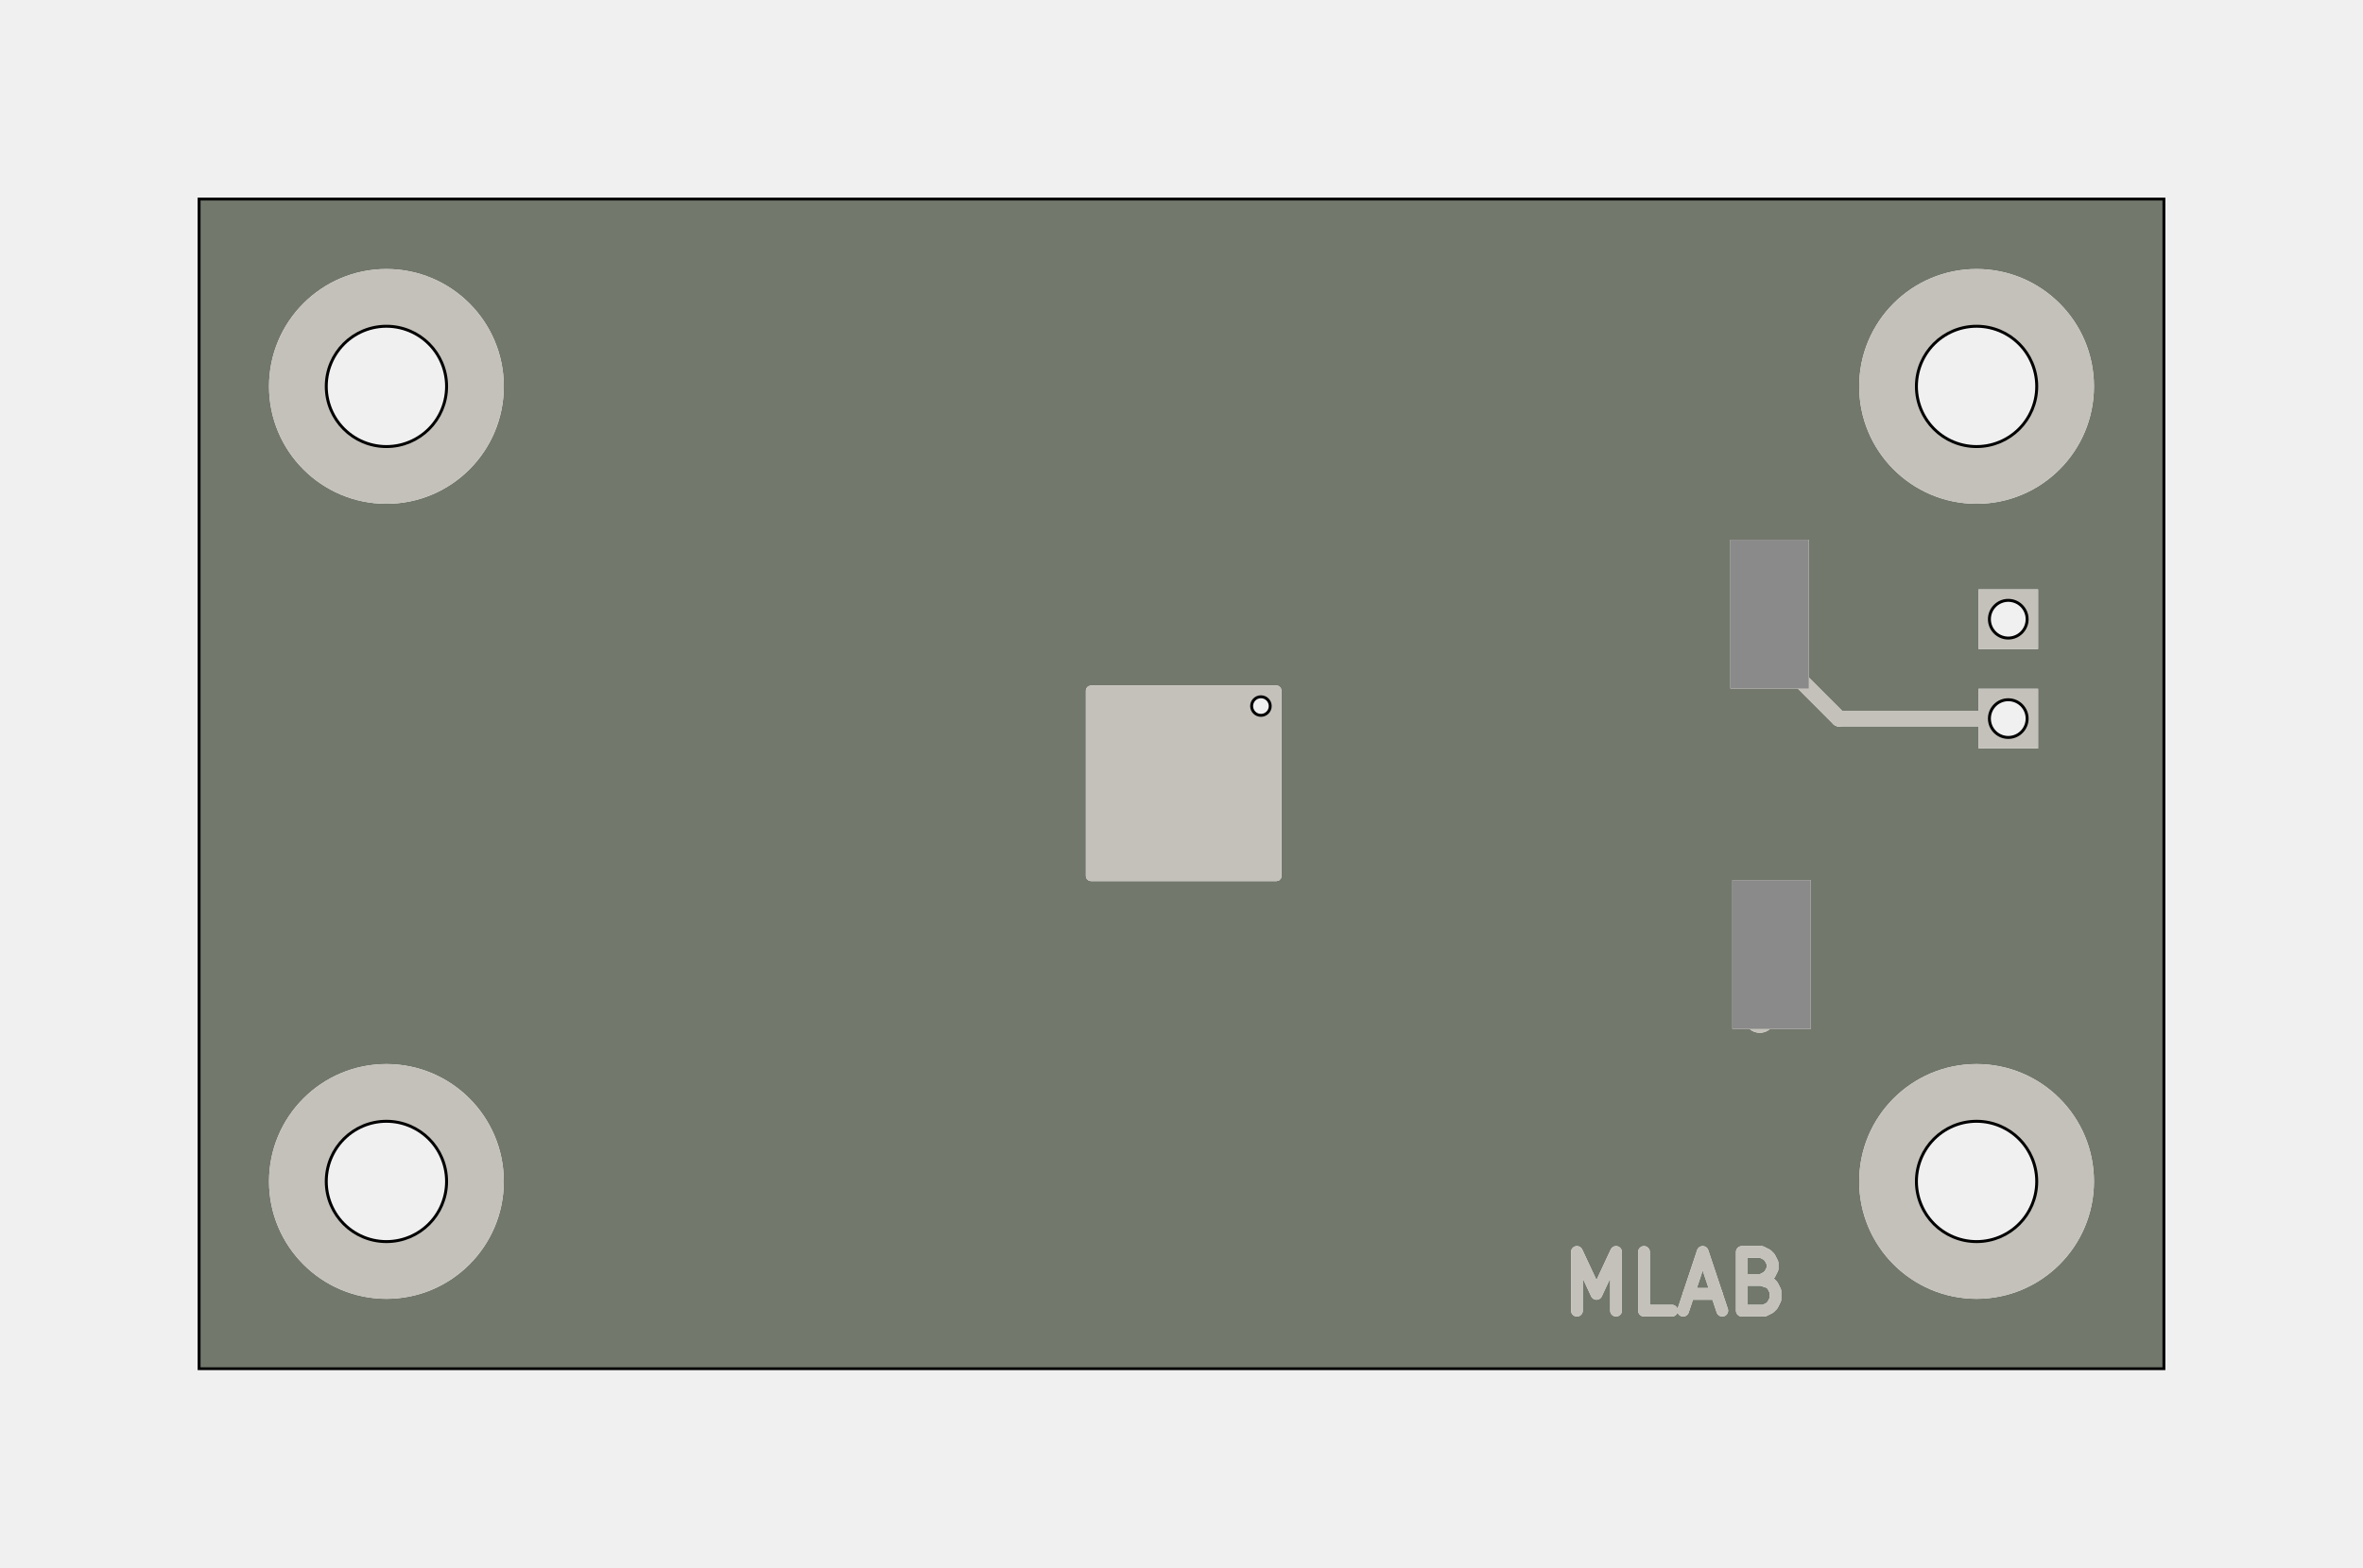
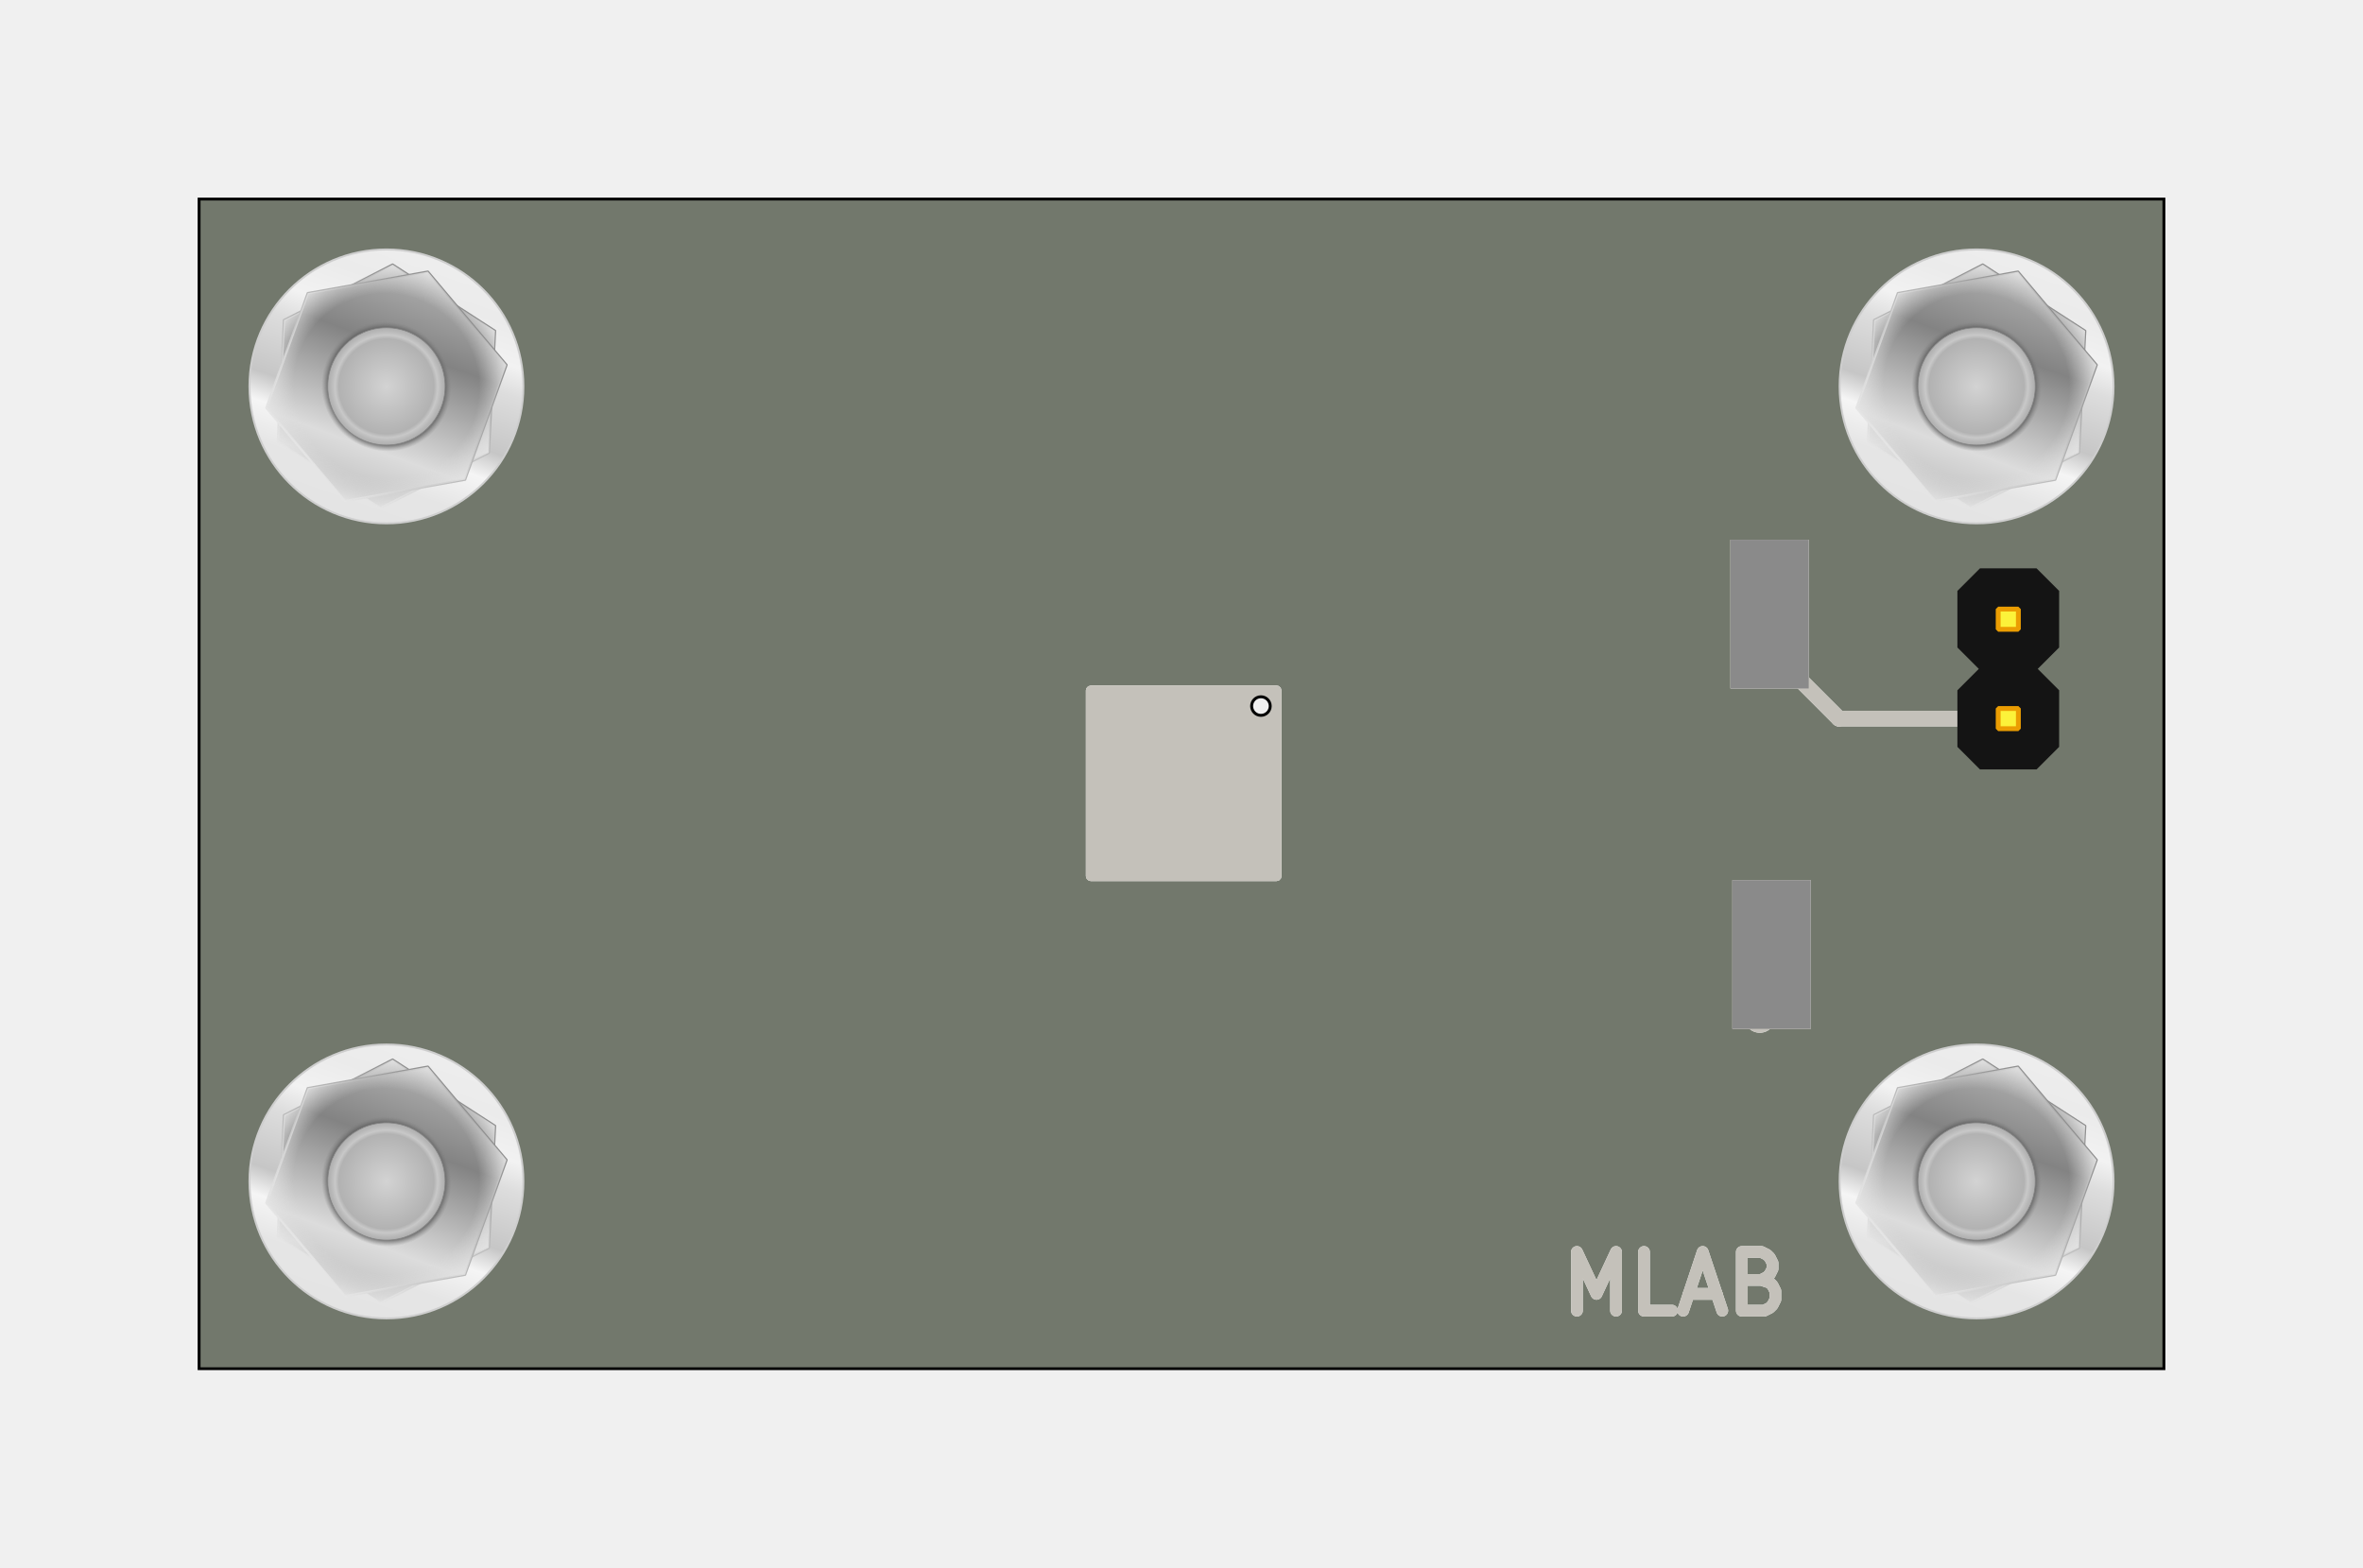
- <svg xmlns="http://www.w3.org/2000/svg" version="1.1" width="60.392mm" height="40.072mm" viewBox="-2001260.0 666040.0 603920.0 400720.0">
+ <svg xmlns="http://www.w3.org/2000/svg" xmlns:xlink="http://www.w3.org/1999/xlink" version="1.1" width="60.392mm" height="40.072mm" viewBox="-2001260.0 666040.0 603920.0 400720.0">
  <defs>
    <clipPath id="cut-off">
      <path d=" M 1950760.0 1016260.0 L 1950760.0 716540.0 L 1447840.0 716540.0 L 1447840.0 1016260.0 L 1950760.0 1016260.0 " style="fill-rule: evenodd;" />
    </clipPath>
    <mask id="pads-mask">
      <g style="fill:#ffffff; fill-opacity:0.0;  stroke:#ffffff; stroke-width:0; stroke-opacity:1;  stroke-linecap:round; stroke-linejoin:round;">
        <g style="fill:#ffffff; fill-opacity:1.0;  stroke:#ffffff; stroke-width:0.01; stroke-opacity:1;  stroke-linecap:round; stroke-linejoin:round;">
          <circle cx="1496100" cy="764800" r="32000" />
        </g>
        <g style="fill:#ffffff; fill-opacity:1.0;  stroke:#ffffff; stroke-width:0.01; stroke-opacity:1;  stroke-linecap:round; stroke-linejoin:round;">
          <circle cx="1902500" cy="764800" r="32000" />
        </g>
        <g style="fill:#ffffff; fill-opacity:1.0;  stroke:#ffffff; stroke-width:0.01; stroke-opacity:1;  stroke-linecap:round; stroke-linejoin:round;">
          <circle cx="1496100" cy="968000" r="32000" />
        </g>
        <g style="fill:#ffffff; fill-opacity:1.0;  stroke:#ffffff; stroke-width:0.01; stroke-opacity:1;  stroke-linecap:round; stroke-linejoin:round;">
          <circle cx="1902500" cy="968000" r="32000" />
        </g>
        <g style="fill:#ffffff; fill-opacity:1.0;  stroke:#ffffff; stroke-width:0.01; stroke-opacity:1;  stroke-linecap:round; stroke-linejoin:round;">
          <path style="fill:#ffffff; fill-opacity:1.0;  stroke:#ffffff; stroke-width:0.01; stroke-opacity:1;  stroke-linecap:round; stroke-linejoin:round;fill-rule:evenodd;" d="M 1559000,802000 1559765.37,802152.24 1560414.21,802585.79 1560847.76,803234.63 1561000,804000 1561000,842000 1560847.76,842765.37 1560414.21,843414.21 1559765.37,843847.76 1559000,844000 1539000,844000 1538234.63,843847.76 1537585.79,843414.21 1537152.24,842765.37 1537000,842000 1537000,804000 1537152.24,803234.63 1537585.79,802585.79 1538234.63,802152.24 1539000,802000 Z" />
        </g>
        <g style="fill:#ffffff; fill-opacity:1.0;  stroke:#ffffff; stroke-width:0.01; stroke-opacity:1;  stroke-linecap:round; stroke-linejoin:round;">
          <circle cx="1679000" cy="846500" r="4549.5" />
        </g>
        <g style="fill:#ffffff; fill-opacity:1.0;  stroke:#ffffff; stroke-width:0.01; stroke-opacity:1;  stroke-linecap:round; stroke-linejoin:round;">
          <path style="fill:#ffffff; fill-opacity:1.0;  stroke:#ffffff; stroke-width:0.01; stroke-opacity:1;  stroke-linecap:round; stroke-linejoin:round;fill-rule:evenodd;" d="M 1497620,831920 1497467.76,832685.37 1497034.21,833334.21 1496385.37,833767.76 1495620,833920 1480380,833920 1479614.63,833767.76 1478965.79,833334.21 1478532.24,832685.37 1478380,831920 1478380,816680 1478532.24,815914.63 1478965.79,815265.79 1479614.63,814832.24 1480380,814680 1495620,814680 1496385.37,814832.24 1497034.21,815265.79 1497467.76,815914.63 1497620,816680 Z" />
          <path style="fill:#ffffff; fill-opacity:1.0;  stroke:#ffffff; stroke-width:0.01; stroke-opacity:1;  stroke-linecap:round; stroke-linejoin:round;fill-rule:evenodd;" d="M 1497620,857320 1497467.76,858085.37 1497034.21,858734.21 1496385.37,859167.76 1495620,859320 1480380,859320 1479614.63,859167.76 1478965.79,858734.21 1478532.24,858085.37 1478380,857320 1478380,842080 1478532.24,841314.63 1478965.79,840665.79 1479614.63,840232.24 1480380,840080 1495620,840080 1496385.37,840232.24 1497034.21,840665.79 1497467.76,841314.63 1497620,842080 Z" />
        </g>
        <g style="fill:#ffffff; fill-opacity:1.0;  stroke:#ffffff; stroke-width:0.01; stroke-opacity:1;  stroke-linecap:round; stroke-linejoin:round;">
          <path style="fill:#ffffff; fill-opacity:1.0;  stroke:#ffffff; stroke-width:0.01; stroke-opacity:1;  stroke-linecap:round; stroke-linejoin:round;fill-rule:evenodd;" d="M 1538500,931000 1537734.63,930847.76 1537085.79,930414.21 1536652.24,929765.37 1536500,929000 1536500,891000 1536652.24,890234.63 1537085.79,889585.79 1537734.63,889152.24 1538500,889000 1558500,889000 1559265.37,889152.24 1559914.21,889585.79 1560347.76,890234.63 1560500,891000 1560500,929000 1560347.76,929765.37 1559914.21,930414.21 1559265.37,930847.76 1558500,931000 Z" />
        </g>
        <g style="fill:#ffffff; fill-opacity:1.0;  stroke:#ffffff; stroke-width:0.01; stroke-opacity:1;  stroke-linecap:round; stroke-linejoin:round;">
          <g>
            <path style="fill:#ffffff; fill-opacity:1.0;  stroke:#ffffff; stroke-width:0.01; stroke-opacity:1;  stroke-linecap:round; stroke-linejoin:round;fill-rule:evenodd;" d="M 1950615.02,716684.98 1950760,717035 1950760,1015765 1950615.02,1016115.02 1950265,1016260 1448335,1016260 1447984.98,1016115.02 1447840,1015765 1447840,717035 1447984.98,716684.98 1448335,716540 1950265,716540 Z" />
          </g>
        </g>
      </g>
    </mask>
    <mask id="pads-mask-silkscreen">
      <rect x="1447340.0" y="716040.0" width="503920.0" height="300720.0" fill="white" />
      <g style="fill:#000000; fill-opacity:0.0;  stroke:#000000; stroke-width:0; stroke-opacity:1;  stroke-linecap:round; stroke-linejoin:round;">
        <g style="fill:#000000; fill-opacity:1.0;  stroke:#000000; stroke-width:0.01; stroke-opacity:1;  stroke-linecap:round; stroke-linejoin:round;">
          <circle cx="1496100" cy="764800" r="32000" />
        </g>
        <g style="fill:#000000; fill-opacity:1.0;  stroke:#000000; stroke-width:0.01; stroke-opacity:1;  stroke-linecap:round; stroke-linejoin:round;">
          <circle cx="1902500" cy="764800" r="32000" />
        </g>
        <g style="fill:#000000; fill-opacity:1.0;  stroke:#000000; stroke-width:0.01; stroke-opacity:1;  stroke-linecap:round; stroke-linejoin:round;">
          <circle cx="1496100" cy="968000" r="32000" />
        </g>
        <g style="fill:#000000; fill-opacity:1.0;  stroke:#000000; stroke-width:0.01; stroke-opacity:1;  stroke-linecap:round; stroke-linejoin:round;">
          <circle cx="1902500" cy="968000" r="32000" />
        </g>
        <g style="fill:#000000; fill-opacity:1.0;  stroke:#000000; stroke-width:0.01; stroke-opacity:1;  stroke-linecap:round; stroke-linejoin:round;">
          <path style="fill:#000000; fill-opacity:1.0;  stroke:#000000; stroke-width:0.01; stroke-opacity:1;  stroke-linecap:round; stroke-linejoin:round;fill-rule:evenodd;" d="M 1559000,802000 1559765.37,802152.24 1560414.21,802585.79 1560847.76,803234.63 1561000,804000 1561000,842000 1560847.76,842765.37 1560414.21,843414.21 1559765.37,843847.76 1559000,844000 1539000,844000 1538234.63,843847.76 1537585.79,843414.21 1537152.24,842765.37 1537000,842000 1537000,804000 1537152.24,803234.63 1537585.79,802585.79 1538234.63,802152.24 1539000,802000 Z" />
        </g>
        <g style="fill:#000000; fill-opacity:1.0;  stroke:#000000; stroke-width:0.01; stroke-opacity:1;  stroke-linecap:round; stroke-linejoin:round;">
          <circle cx="1679000" cy="846500" r="4549.5" />
        </g>
        <g style="fill:#000000; fill-opacity:1.0;  stroke:#000000; stroke-width:0.01; stroke-opacity:1;  stroke-linecap:round; stroke-linejoin:round;">
          <path style="fill:#000000; fill-opacity:1.0;  stroke:#000000; stroke-width:0.01; stroke-opacity:1;  stroke-linecap:round; stroke-linejoin:round;fill-rule:evenodd;" d="M 1497620,831920 1497467.76,832685.37 1497034.21,833334.21 1496385.37,833767.76 1495620,833920 1480380,833920 1479614.63,833767.76 1478965.79,833334.21 1478532.24,832685.37 1478380,831920 1478380,816680 1478532.24,815914.63 1478965.79,815265.79 1479614.63,814832.24 1480380,814680 1495620,814680 1496385.37,814832.24 1497034.21,815265.79 1497467.76,815914.63 1497620,816680 Z" />
          <path style="fill:#000000; fill-opacity:1.0;  stroke:#000000; stroke-width:0.01; stroke-opacity:1;  stroke-linecap:round; stroke-linejoin:round;fill-rule:evenodd;" d="M 1497620,857320 1497467.76,858085.37 1497034.21,858734.21 1496385.37,859167.76 1495620,859320 1480380,859320 1479614.63,859167.76 1478965.79,858734.21 1478532.24,858085.37 1478380,857320 1478380,842080 1478532.24,841314.63 1478965.79,840665.79 1479614.63,840232.24 1480380,840080 1495620,840080 1496385.37,840232.24 1497034.21,840665.79 1497467.76,841314.63 1497620,842080 Z" />
        </g>
        <g style="fill:#000000; fill-opacity:1.0;  stroke:#000000; stroke-width:0.01; stroke-opacity:1;  stroke-linecap:round; stroke-linejoin:round;">
          <path style="fill:#000000; fill-opacity:1.0;  stroke:#000000; stroke-width:0.01; stroke-opacity:1;  stroke-linecap:round; stroke-linejoin:round;fill-rule:evenodd;" d="M 1538500,931000 1537734.63,930847.76 1537085.79,930414.21 1536652.24,929765.37 1536500,929000 1536500,891000 1536652.24,890234.63 1537085.79,889585.79 1537734.63,889152.24 1538500,889000 1558500,889000 1559265.37,889152.24 1559914.21,889585.79 1560347.76,890234.63 1560500,891000 1560500,929000 1560347.76,929765.37 1559914.21,930414.21 1559265.37,930847.76 1558500,931000 Z" />
        </g>
        <g style="fill:#000000; fill-opacity:1.0;  stroke:#000000; stroke-width:0.01; stroke-opacity:1;  stroke-linecap:round; stroke-linejoin:round;">
          <g>
            <path style="fill:#000000; fill-opacity:1.0;  stroke:#000000; stroke-width:0.01; stroke-opacity:1;  stroke-linecap:round; stroke-linejoin:round;fill-rule:evenodd;" d="M 1950615.02,716684.98 1950760,717035 1950760,1015765 1950615.02,1016115.02 1950265,1016260 1448335,1016260 1447984.98,1016115.02 1447840,1015765 1447840,717035 1447984.98,716684.98 1448335,716540 1950265,716540 Z" />
          </g>
        </g>
      </g>
    </mask>
    <mask id="hole-mask">
      <g>
        <rect x="1447340.0" y="716040.0" fill="white" width="503920.0" height="300720.0" />
        <polyline stroke-linecap="round" stroke="black" stroke-width="30000.0" points="-0.0 0 0.0 0" transform="translate(1496100.0 764800.0) rotate(-0.0)" />
        <polyline stroke-linecap="round" stroke="black" stroke-width="30000.0" points="-0.0 0 0.0 0" transform="translate(1902500.0 764800.0) rotate(-0.0)" />
        <polyline stroke-linecap="round" stroke="black" stroke-width="30000.0" points="-0.0 0 0.0 0" transform="translate(1496100.0 968000.0) rotate(-0.0)" />
        <polyline stroke-linecap="round" stroke="black" stroke-width="30000.0" points="-0.0 0 0.0 0" transform="translate(1902500.0 968000.0) rotate(-0.0)" />
        <polyline stroke-linecap="round" stroke="black" stroke-width="8890.0" points="-0.0 0 0.0 0" transform="translate(1488000.0 824300.0) rotate(-180.0)" />
        <polyline stroke-linecap="round" stroke="black" stroke-width="8890.0" points="-0.0 0 0.0 0" transform="translate(1488000.0 849700.0) rotate(-180.0)" />
        <polyline stroke-linecap="round" stroke="black" stroke-width="4000.0" points="-0.0 0 0.0 0" transform="translate(1679000.0 846500.0) rotate(0)" />
        <polyline stroke-linecap="round" stroke="black" stroke-width="4000.0" points="-0.0 0 0.0 0" transform="translate(1551500.0 926000.0) rotate(0)" />
      </g>
    </mask>
  </defs>
  <g transform="scale(-1,1)" id="boardContainer">
    <g id="substrate" clip-path="url(#cut-off)" mask="url(#hole-mask)">
      <g id="substrate-board" style="fill:#f1f4f3; stroke:#f1f4f3;">
        <path d=" M 1950760.0 1016260.0 L 1950760.0 716540.0 L 1447840.0 716540.0 L 1447840.0 1016260.0 L 1950760.0 1016260.0 " style="fill-rule: evenodd;" />
        <g style="fill-opacity: 0.0;stroke-width: 1000;stroke-opacity: 1;stroke-linecap: round;stroke-linejoin: round">
          <path d="M1447840 1016260 L1950760 1016260 " />
          <path d="M1447840 716540 L1950760 716540 " />
          <path d="M1950760 716540 L1950760 1016260 " />
          <path d="M1447840 1016260 L1447840 716540 " />
        </g>
      </g>
      <g id="substrate-clad" style="fill:#72786c; stroke:#72786c;">
        <g style="fill-opacity: 0.0;stroke-width: 0;stroke-opacity: 1;stroke-linecap: round;stroke-linejoin: round">
          <g style="fill-opacity: 1.0;stroke-width: 0.01;stroke-opacity: 1;stroke-linecap: round;stroke-linejoin: round">
            <circle cx="1496100" cy="764800" r="32000" />
          </g>
          <g style="fill-opacity: 1.0;stroke-width: 0.01;stroke-opacity: 1;stroke-linecap: round;stroke-linejoin: round">
            <circle cx="1902500" cy="764800" r="32000" />
          </g>
          <g style="fill-opacity: 1.0;stroke-width: 0.01;stroke-opacity: 1;stroke-linecap: round;stroke-linejoin: round">
            <circle cx="1496100" cy="968000" r="32000" />
          </g>
          <g style="fill-opacity: 1.0;stroke-width: 0.01;stroke-opacity: 1;stroke-linecap: round;stroke-linejoin: round">
            <circle cx="1902500" cy="968000" r="32000" />
          </g>
          <g style="fill-opacity: 1.0;stroke-width: 0.01;stroke-opacity: 1;stroke-linecap: round;stroke-linejoin: round">
            <path style="fill-opacity: 1.0;stroke-width: 0.01;stroke-opacity: 1;stroke-linecap: round;stroke-linejoin: round;fill-rule: evenodd" d="M 1559000,802000 1559765.37,802152.24 1560414.21,802585.79 1560847.76,803234.63 1561000,804000 1561000,842000 1560847.76,842765.37 1560414.21,843414.21 1559765.37,843847.76 1559000,844000 1539000,844000 1538234.63,843847.76 1537585.79,843414.21 1537152.24,842765.37 1537000,842000 1537000,804000 1537152.24,803234.63 1537585.79,802585.79 1538234.63,802152.24 1539000,802000 Z" />
          </g>
          <g style="fill-opacity: 1.0;stroke-width: 0.01;stroke-opacity: 1;stroke-linecap: round;stroke-linejoin: round">
            <circle cx="1679000" cy="846500" r="4549.5" />
          </g>
          <g style="fill-opacity: 1.0;stroke-width: 0.01;stroke-opacity: 1;stroke-linecap: round;stroke-linejoin: round">
            <path style="fill-opacity: 1.0;stroke-width: 0.01;stroke-opacity: 1;stroke-linecap: round;stroke-linejoin: round;fill-rule: evenodd" d="M 1497620,831920 1497467.76,832685.37 1497034.21,833334.21 1496385.37,833767.76 1495620,833920 1480380,833920 1479614.63,833767.76 1478965.79,833334.21 1478532.24,832685.37 1478380,831920 1478380,816680 1478532.24,815914.63 1478965.79,815265.79 1479614.63,814832.24 1480380,814680 1495620,814680 1496385.37,814832.24 1497034.21,815265.79 1497467.76,815914.63 1497620,816680 Z" />
            <path style="fill-opacity: 1.0;stroke-width: 0.01;stroke-opacity: 1;stroke-linecap: round;stroke-linejoin: round;fill-rule: evenodd" d="M 1497620,857320 1497467.76,858085.37 1497034.21,858734.21 1496385.37,859167.76 1495620,859320 1480380,859320 1479614.63,859167.76 1478965.79,858734.21 1478532.24,858085.37 1478380,857320 1478380,842080 1478532.24,841314.63 1478965.79,840665.79 1479614.63,840232.24 1480380,840080 1495620,840080 1496385.37,840232.24 1497034.21,840665.79 1497467.76,841314.63 1497620,842080 Z" />
          </g>
          <g style="fill-opacity: 1.0;stroke-width: 0.01;stroke-opacity: 1;stroke-linecap: round;stroke-linejoin: round">
            <path style="fill-opacity: 1.0;stroke-width: 0.01;stroke-opacity: 1;stroke-linecap: round;stroke-linejoin: round;fill-rule: evenodd" d="M 1538500,931000 1537734.63,930847.76 1537085.79,930414.21 1536652.24,929765.37 1536500,929000 1536500,891000 1536652.24,890234.63 1537085.79,889585.79 1537734.63,889152.24 1538500,889000 1558500,889000 1559265.37,889152.24 1559914.21,889585.79 1560347.76,890234.63 1560500,891000 1560500,929000 1560347.76,929765.37 1559914.21,930414.21 1559265.37,930847.76 1558500,931000 Z" />
          </g>
          <g style="fill-opacity: 1.0;stroke-width: 0.01;stroke-opacity: 1;stroke-linecap: round;stroke-linejoin: round">
            <g>
              <path style="fill-opacity: 1.0;stroke-width: 0.01;stroke-opacity: 1;stroke-linecap: round;stroke-linejoin: round;fill-rule: evenodd" d="M 1950615.02,716684.98 1950760,717035 1950760,1015765 1950615.02,1016115.02 1950265,1016260 1448335,1016260 1447984.98,1016115.02 1447840,1015765 1447840,717035 1447984.98,716684.98 1448335,716540 1950265,716540 Z" />
            </g>
          </g>
        </g>
      </g>
      <g id="substrate-copper" style="fill:#f8f8f7; stroke:#f8f8f7;">
        <g style="fill-opacity: 0.0;stroke-width: 3000;stroke-opacity: 1;stroke-linecap: round;stroke-linejoin: round">
          <text x="1573240" y="1001740" transform="scale(-1 1) translate(-3146480 0)" textLength="55192.86" font-size="20000" lengthAdjust="spacingAndGlyphs" text-anchor="middle" opacity="0">MLAB</text>
          <g class="stroked-text">
            <path d="M1598240 1001025 L1598240 986025 L1593240 996740 L1588240 986025 L1588240 1001025 " />
            <path d="M1573954 1001025 L1581097 1001025 L1581097 986025 " />
            <path d="M1569668 996740 L1562525 996740 " />
            <path d="M1571097 1001025 L1566097 986025 L1561097 1001025 " />
            <path d="M1551097 993168 L1548954 993882 L1548240 994597 L1547525 996025 L1547525 998168 L1548240 999597 L1548954 1000311 L1550382 1001025 L1556097 1001025 L1556097 986025 L1551097 986025 L1549668 986740 L1548954 987454 L1548240 988882 L1548240 990311 L1548954 991740 L1549668 992454 L1551097 993168 L1556097 993168 " />
          </g>
          <g style="fill-opacity: 1.0;stroke-width: 0.01;stroke-opacity: 1;stroke-linecap: round;stroke-linejoin: round">
            <circle cx="1496100" cy="764800" r="30000" />
          </g>
          <g style="fill-opacity: 1.0;stroke-width: 0.01;stroke-opacity: 1;stroke-linecap: round;stroke-linejoin: round">
            <circle cx="1902500" cy="764800" r="30000" />
          </g>
          <g style="fill-opacity: 1.0;stroke-width: 0.01;stroke-opacity: 1;stroke-linecap: round;stroke-linejoin: round">
            <circle cx="1496100" cy="968000" r="30000" />
          </g>
          <g style="fill-opacity: 1.0;stroke-width: 0.01;stroke-opacity: 1;stroke-linecap: round;stroke-linejoin: round">
            <circle cx="1902500" cy="968000" r="30000" />
          </g>
          <g style="fill-opacity: 1.0;stroke-width: 0.01;stroke-opacity: 1;stroke-linecap: round;stroke-linejoin: round">
            <path style="fill-opacity: 1.0;stroke-width: 0.01;stroke-opacity: 1;stroke-linecap: round;stroke-linejoin: round;fill-rule: evenodd" d="M 1539000,804000 1559000,804000 1559000,842000 1539000,842000 Z" />
          </g>
          <g style="fill-opacity: 1.0;stroke-width: 0.01;stroke-opacity: 1;stroke-linecap: round;stroke-linejoin: round">
            <circle cx="1679000" cy="846500" r="2549.5" />
          </g>
          <g style="fill-opacity: 1.0;stroke-width: 0.01;stroke-opacity: 1;stroke-linecap: round;stroke-linejoin: round">
            <path style="fill-opacity: 1.0;stroke-width: 0.01;stroke-opacity: 1;stroke-linecap: round;stroke-linejoin: round;fill-rule: evenodd" d="M 1495620,816680 1495620,831920 1480380,831920 1480380,816680 Z" />
            <path style="fill-opacity: 1.0;stroke-width: 0.01;stroke-opacity: 1;stroke-linecap: round;stroke-linejoin: round;fill-rule: evenodd" d="M 1495620,842080 1495620,857320 1480380,857320 1480380,842080 Z" />
          </g>
          <g style="fill-opacity: 1.0;stroke-width: 0.01;stroke-opacity: 1;stroke-linecap: round;stroke-linejoin: round">
            <path style="fill-opacity: 1.0;stroke-width: 0.01;stroke-opacity: 1;stroke-linecap: round;stroke-linejoin: round;fill-rule: evenodd" d="M 1558500,929000 1538500,929000 1538500,891000 1558500,891000 Z" />
          </g>
          <g style="fill-opacity: 1.0;stroke-width: 0.01;stroke-opacity: 1;stroke-linecap: round;stroke-linejoin: round">
            <circle cx="1679000" cy="846500" r="4000" />
          </g>
          <g style="fill-opacity: 1.0;stroke-width: 0.01;stroke-opacity: 1;stroke-linecap: round;stroke-linejoin: round">
            <circle cx="1551500" cy="926000" r="4000" />
          </g>
          <g style="fill-opacity: 0.0;stroke-width: 4000;stroke-opacity: 1;stroke-linecap: round;stroke-linejoin: round">
            <path d="M1549000 831996 L1531296 849700 " />
            <path d="M1549000 823000 L1549000 831996 " />
            <path d="M1531296 849700 L1488000 849700 " />
          </g>
          <g style="fill-opacity: 0.0;stroke-width: 4000;stroke-opacity: 1;stroke-linecap: round;stroke-linejoin: round">
            <g style="fill-opacity: 1.0;stroke-width: 0.01;stroke-opacity: 1;stroke-linecap: round;stroke-linejoin: round">
              <path style="fill-opacity: 1.0;stroke-width: 0.01;stroke-opacity: 1;stroke-linecap: round;stroke-linejoin: round;fill-rule: evenodd" d="M 1723161.21,841440.02 1723626.14,841976.58 1723740,842500 1723740,889980 1723539.98,890661.21 1723003.42,891126.14 1722480,891240 1675000,891240 1674318.79,891039.98 1673853.86,890503.42 1673740,889980 1673740,842500 1673940.02,841818.79 1674476.58,841353.86 1675000,841240 1722480,841240 Z" />
            </g>
          </g>
        </g>
      </g>
      <g id="substrate-pads" style="fill:#c4c1ba; stroke:#c4c1ba;" mask="url(#pads-mask)">
        <g style="fill-opacity: 0.0;stroke-width: 3000;stroke-opacity: 1;stroke-linecap: round;stroke-linejoin: round">
          <text x="1573240" y="1001740" transform="scale(-1 1) translate(-3146480 0)" textLength="53242.86" font-size="20000" lengthAdjust="spacingAndGlyphs" text-anchor="middle" opacity="0">MLAB</text>
          <g class="stroked-text">
            <path d="M1598240 1001025 L1598240 986025 L1593240 996740 L1588240 986025 L1588240 1001025 " />
            <path d="M1573954 1001025 L1581097 1001025 L1581097 986025 " />
            <path d="M1569668 996740 L1562525 996740 " />
            <path d="M1571097 1001025 L1566097 986025 L1561097 1001025 " />
            <path d="M1551097 993168 L1548954 993882 L1548240 994597 L1547525 996025 L1547525 998168 L1548240 999597 L1548954 1000311 L1550382 1001025 L1556097 1001025 L1556097 986025 L1551097 986025 L1549668 986740 L1548954 987454 L1548240 988882 L1548240 990311 L1548954 991740 L1549668 992454 L1551097 993168 L1556097 993168 " />
          </g>
          <g style="fill-opacity: 1.0;stroke-width: 0.01;stroke-opacity: 1;stroke-linecap: round;stroke-linejoin: round">
            <circle cx="1496100" cy="764800" r="30000" />
          </g>
          <g style="fill-opacity: 1.0;stroke-width: 0.01;stroke-opacity: 1;stroke-linecap: round;stroke-linejoin: round">
            <circle cx="1902500" cy="764800" r="30000" />
          </g>
          <g style="fill-opacity: 1.0;stroke-width: 0.01;stroke-opacity: 1;stroke-linecap: round;stroke-linejoin: round">
            <circle cx="1496100" cy="968000" r="30000" />
          </g>
          <g style="fill-opacity: 1.0;stroke-width: 0.01;stroke-opacity: 1;stroke-linecap: round;stroke-linejoin: round">
            <circle cx="1902500" cy="968000" r="30000" />
          </g>
          <g style="fill-opacity: 1.0;stroke-width: 0.01;stroke-opacity: 1;stroke-linecap: round;stroke-linejoin: round">
            <path style="fill-opacity: 1.0;stroke-width: 0.01;stroke-opacity: 1;stroke-linecap: round;stroke-linejoin: round;fill-rule: evenodd" d="M 1539000,804000 1559000,804000 1559000,842000 1539000,842000 Z" />
          </g>
          <g style="fill-opacity: 1.0;stroke-width: 0.01;stroke-opacity: 1;stroke-linecap: round;stroke-linejoin: round">
            <circle cx="1679000" cy="846500" r="2549.5" />
          </g>
          <g style="fill-opacity: 1.0;stroke-width: 0.01;stroke-opacity: 1;stroke-linecap: round;stroke-linejoin: round">
            <path style="fill-opacity: 1.0;stroke-width: 0.01;stroke-opacity: 1;stroke-linecap: round;stroke-linejoin: round;fill-rule: evenodd" d="M 1495620,816680 1495620,831920 1480380,831920 1480380,816680 Z" />
            <path style="fill-opacity: 1.0;stroke-width: 0.01;stroke-opacity: 1;stroke-linecap: round;stroke-linejoin: round;fill-rule: evenodd" d="M 1495620,842080 1495620,857320 1480380,857320 1480380,842080 Z" />
          </g>
          <g style="fill-opacity: 1.0;stroke-width: 0.01;stroke-opacity: 1;stroke-linecap: round;stroke-linejoin: round">
            <path style="fill-opacity: 1.0;stroke-width: 0.01;stroke-opacity: 1;stroke-linecap: round;stroke-linejoin: round;fill-rule: evenodd" d="M 1558500,929000 1538500,929000 1538500,891000 1558500,891000 Z" />
          </g>
          <g style="fill-opacity: 1.0;stroke-width: 0.01;stroke-opacity: 1;stroke-linecap: round;stroke-linejoin: round">
            <circle cx="1679000" cy="846500" r="4000" />
          </g>
          <g style="fill-opacity: 1.0;stroke-width: 0.01;stroke-opacity: 1;stroke-linecap: round;stroke-linejoin: round">
            <circle cx="1551500" cy="926000" r="4000" />
          </g>
          <g style="fill-opacity: 0.0;stroke-width: 4000;stroke-opacity: 1;stroke-linecap: round;stroke-linejoin: round">
            <path d="M1549000 831996 L1531296 849700 " />
            <path d="M1549000 823000 L1549000 831996 " />
            <path d="M1531296 849700 L1488000 849700 " />
          </g>
          <g style="fill-opacity: 0.0;stroke-width: 4000;stroke-opacity: 1;stroke-linecap: round;stroke-linejoin: round">
            <g style="fill-opacity: 1.0;stroke-width: 0.01;stroke-opacity: 1;stroke-linecap: round;stroke-linejoin: round">
              <path style="fill-opacity: 1.0;stroke-width: 0.01;stroke-opacity: 1;stroke-linecap: round;stroke-linejoin: round;fill-rule: evenodd" d="M 1723161.21,841440.02 1723626.14,841976.58 1723740,842500 1723740,889980 1723539.98,890661.21 1723003.42,891126.14 1722480,891240 1675000,891240 1674318.79,891039.98 1673853.86,890503.42 1673740,889980 1673740,842500 1673940.02,841818.79 1674476.58,841353.86 1675000,841240 1722480,841240 Z" />
            </g>
          </g>
        </g>
      </g>
      <g id="substrate-silk" style="fill:#0b1013; stroke:#0b1013;" mask="url(#pads-mask-silkscreen)">
        <g style="fill-opacity: 0.0;stroke-width: 3000;stroke-opacity: 1;stroke-linecap: round;stroke-linejoin: round">
          <text x="1757714" y="757105" transform="scale(-1 1) translate(-3515428 0)" textLength="184719.05" font-size="22666.66" lengthAdjust="spacingAndGlyphs" text-anchor="middle" opacity="0">PINHOLDER03A</text>
          <g class="stroked-text">
            <path d="M1847975 756295 L1847975 739295 L1841499 739295 L1839880 740105 L1839071 740914 L1838261 742533 L1838261 744962 L1839071 746581 L1839880 747390 L1841499 748200 L1847975 748200 " />
            <path d="M1830975 756295 L1830975 739295 " />
            <path d="M1822880 756295 L1822880 739295 L1813166 756295 L1813166 739295 " />
            <path d="M1805071 756295 L1805071 739295 " />
            <path d="M1805071 747390 L1795356 747390 " />
            <path d="M1795356 756295 L1795356 739295 " />
            <path d="M1784023 739295 L1780785 739295 L1779166 740105 L1777547 741724 L1776737 744962 L1776737 750628 L1777547 753866 L1779166 755485 L1780785 756295 L1784023 756295 L1785642 755485 L1787261 753866 L1788071 750628 L1788071 744962 L1787261 741724 L1785642 740105 L1784023 739295 " />
            <path d="M1761356 756295 L1769452 756295 L1769452 739295 " />
            <path d="M1755690 756295 L1755690 739295 L1751642 739295 L1749214 740105 L1747594 741724 L1746785 743343 L1745975 746581 L1745975 749009 L1746785 752247 L1747594 753866 L1749214 755485 L1751642 756295 L1755690 756295 " />
            <path d="M1738690 747390 L1733023 747390 " />
            <path d="M1730594 756295 L1738690 756295 L1738690 739295 L1730594 739295 " />
            <path d="M1713594 756295 L1719261 748200 " />
            <path d="M1723309 756295 L1723309 739295 L1716833 739295 L1715214 740105 L1714404 740914 L1713594 742533 L1713594 744962 L1714404 746581 L1715214 747390 L1716833 748200 L1723309 748200 " />
            <path d="M1703071 739295 L1701452 739295 L1699833 740105 L1699023 740914 L1698214 742533 L1697404 745771 L1697404 749819 L1698214 753057 L1699023 754676 L1699833 755485 L1701452 756295 L1703071 756295 L1704690 755485 L1705499 754676 L1706309 753057 L1707118 749819 L1707118 745771 L1706309 742533 L1705499 740914 L1704690 740105 L1703071 739295 " />
            <path d="M1691737 739295 L1681214 739295 L1686880 745771 L1684452 745771 L1682833 746581 L1682023 747390 L1681214 749009 L1681214 753057 L1682023 754676 L1682833 755485 L1684452 756295 L1689309 756295 L1690928 755485 L1691737 754676 " />
            <path d="M1674737 751438 L1666642 751438 " />
            <path d="M1676356 756295 L1670690 739295 L1665023 756295 " />
          </g>
          <g transform="rotate(90 1519500 910500)">
            <text x="1519500" y="918000" transform="scale(-1 1) translate(-3039000 0)" textLength="8957.14" font-size="20000" lengthAdjust="spacingAndGlyphs" text-anchor="middle" opacity="0">A</text>
          </g>
          <g class="stroked-text">
            <path d="M1517000 914071 L1517000 906928 " />
            <path d="M1512714 915500 L1527714 910500 L1512714 905500 " />
          </g>
        </g>
        <g style="fill-opacity: 0.0;stroke-width: 2500;stroke-opacity: 1;stroke-linecap: round;stroke-linejoin: round">
          <g transform="rotate(90 1465000 836000)">
            <text x="1465000" y="841000" transform="scale(-1 1) translate(-2930000 0)" textLength="59433.33" font-size="13333.33" lengthAdjust="spacingAndGlyphs" text-anchor="middle" opacity="0">Mid GND</text>
          </g>
          <g class="stroked-text">
            <path d="M1460476 865285 L1470476 865285 L1463333 861952 L1470476 858619 L1460476 858619 " />
            <path d="M1460476 853857 L1467142 853857 " />
            <path d="M1470476 853857 L1470000 854333 L1469523 853857 L1470000 853380 L1470476 853857 L1469523 853857 " />
            <path d="M1460476 844809 L1470476 844809 " />
            <path d="M1460952 844809 L1460476 845761 L1460476 847666 L1460952 848619 L1461428 849095 L1462380 849571 L1465238 849571 L1466190 849095 L1466666 848619 L1467142 847666 L1467142 845761 L1466666 844809 " />
            <path d="M1470000 827190 L1470476 828142 L1470476 829571 L1470000 831000 L1469047 831952 L1468095 832428 L1466190 832904 L1464761 832904 L1462857 832428 L1461904 831952 L1460952 831000 L1460476 829571 L1460476 828619 L1460952 827190 L1461428 826714 L1464761 826714 L1464761 828619 " />
            <path d="M1460476 822428 L1470476 822428 L1460476 816714 L1470476 816714 " />
            <path d="M1460476 811952 L1470476 811952 L1470476 809571 L1470000 808142 L1469047 807190 L1468095 806714 L1466190 806238 L1464761 806238 L1462857 806714 L1461904 807190 L1460952 808142 L1460476 809571 L1460476 811952 " />
          </g>
        </g>
        <g style="fill-opacity: 0.0;stroke-width: 3000;stroke-opacity: 1;stroke-linecap: round;stroke-linejoin: round">
          <text x="1600240" y="756425" transform="scale(-1 1) translate(-3200480 0)" textLength="86035.71" font-size="20000" lengthAdjust="spacingAndGlyphs" text-anchor="middle" opacity="0">MLAB.cz</text>
          <g class="stroked-text">
            <path d="M1641311 755710 L1641311 740710 L1636311 751425 L1631311 740710 L1631311 755710 " />
            <path d="M1617025 755710 L1624168 755710 L1624168 740710 " />
            <path d="M1612740 751425 L1605597 751425 " />
            <path d="M1614168 755710 L1609168 740710 L1604168 755710 " />
            <path d="M1594168 747853 L1592025 748567 L1591311 749282 L1590597 750710 L1590597 752853 L1591311 754282 L1592025 754996 L1593454 755710 L1599168 755710 L1599168 740710 L1594168 740710 L1592740 741425 L1592025 742139 L1591311 743567 L1591311 744996 L1592025 746425 L1592740 747139 L1594168 747853 L1599168 747853 " />
            <path d="M1584168 754282 L1583454 754996 L1584168 755710 L1584882 754996 L1584168 754282 L1584168 755710 " />
            <path d="M1570597 754996 L1572025 755710 L1574882 755710 L1576311 754996 L1577025 754282 L1577740 752853 L1577740 748567 L1577025 747139 L1576311 746425 L1574882 745710 L1572025 745710 L1570597 746425 " />
            <path d="M1565597 745710 L1557740 745710 L1565597 755710 L1557740 755710 " />
          </g>
          <g transform="rotate(90 1522000 823000)">
            <text x="1522000" y="830500" transform="scale(-1 1) translate(-3044000 0)" textLength="33957.14" font-size="20000" lengthAdjust="spacingAndGlyphs" text-anchor="middle" opacity="0">Mid</text>
          </g>
          <g class="stroked-text">
            <path d="M1515214 838357 L1530214 838357 L1519500 833357 L1530214 828357 L1515214 828357 " />
            <path d="M1515214 821214 L1525214 821214 " />
            <path d="M1530214 821214 L1529500 821928 L1528785 821214 L1529500 820500 L1530214 821214 L1528785 821214 " />
            <path d="M1515214 807642 L1530214 807642 " />
            <path d="M1515928 807642 L1515214 809071 L1515214 811928 L1515928 813357 L1516642 814071 L1518071 814785 L1522357 814785 L1523785 814071 L1524500 813357 L1525214 811928 L1525214 809071 L1524500 807642 " />
          </g>
        </g>
        <g style="fill-opacity: 0.0;stroke-width: 1500;stroke-opacity: 1;stroke-linecap: round;stroke-linejoin: round">
          <path d="M1537000 802000 L1537000 844000 " />
          <path d="M1537000 844000 L1561000 844000 " />
          <path d="M1561000 844000 L1561000 802000 " />
          <path d="M1561000 802000 L1537000 802000 " />
          <path d="M1475300 862400 L1500700 862400 " />
          <path d="M1500700 862400 L1500700 811600 " />
          <path d="M1500700 811600 L1475300 811600 " />
          <path d="M1475300 811600 L1475300 862400 " />
          <path d="M1560500 931000 L1560500 889000 " />
          <path d="M1536500 931000 L1560500 931000 " />
          <path d="M1560500 889000 L1536500 889000 " />
          <path d="M1536500 889000 L1536500 931000 " />
          <g style="fill-opacity: 1.0;stroke-width: 0.01;stroke-opacity: 1;stroke-linecap: round;stroke-linejoin: round">
            <path style="fill-opacity: 1.0;stroke-width: 0.01;stroke-opacity: 1;stroke-linecap: round;stroke-linejoin: round;fill-rule: evenodd" d="M 1495620,816680 1495620,831920 1480380,831920 1480380,816680 Z" />
            <path style="fill-opacity: 1.0;stroke-width: 0.01;stroke-opacity: 1;stroke-linecap: round;stroke-linejoin: round;fill-rule: evenodd" d="M 1495620,842080 1495620,857320 1480380,857320 1480380,842080 Z" />
          </g>
        </g>
      </g>
      <g id="substrate-outline" style="fill:#000000; stroke:#000000; stroke-width: 1500.0">
        <g style="fill-opacity: 0.0;stroke-opacity: 1;stroke-linecap: round;stroke-linejoin: round">
          <path d="M1447840 1016260 L1950760 1016260 " />
          <path d="M1447840 716540 L1950760 716540 " />
          <path d="M1950760 716540 L1950760 1016260 " />
          <path d="M1447840 1016260 L1447840 716540 " />
        </g>
        <path d="M -15000.0 0.0 A 15000.0 15000.0 0 1 1 15000.0 0.0 L 15000.0 -0.0 A 15000.0 15000.0 0 1 1 -15000.0 -0.0 Z" transform="translate(1496100.0 764800.0) rotate(-0.0)" />
        <path d="M -15000.0 0.0 A 15000.0 15000.0 0 1 1 15000.0 0.0 L 15000.0 -0.0 A 15000.0 15000.0 0 1 1 -15000.0 -0.0 Z" transform="translate(1902500.0 764800.0) rotate(-0.0)" />
        <path d="M -15000.0 0.0 A 15000.0 15000.0 0 1 1 15000.0 0.0 L 15000.0 -0.0 A 15000.0 15000.0 0 1 1 -15000.0 -0.0 Z" transform="translate(1496100.0 968000.0) rotate(-0.0)" />
        <path d="M -15000.0 0.0 A 15000.0 15000.0 0 1 1 15000.0 0.0 L 15000.0 -0.0 A 15000.0 15000.0 0 1 1 -15000.0 -0.0 Z" transform="translate(1902500.0 968000.0) rotate(-0.0)" />
        <path d="M -4445.0 0.0 A 4445.0 4445.0 0 1 1 4445.0 0.0 L 4445.0 -0.0 A 4445.0 4445.0 0 1 1 -4445.0 -0.0 Z" transform="translate(1488000.0 824300.0) rotate(-180.0)" />
        <path d="M -4445.0 0.0 A 4445.0 4445.0 0 1 1 4445.0 0.0 L 4445.0 -0.0 A 4445.0 4445.0 0 1 1 -4445.0 -0.0 Z" transform="translate(1488000.0 849700.0) rotate(-180.0)" />
        <path d="M -2000.0 0.0 A 2000.0 2000.0 0 1 1 2000.0 0.0 L 2000.0 -0.0 A 2000.0 2000.0 0 1 1 -2000.0 -0.0 Z" transform="translate(1679000.0 846500.0) rotate(0)" />
        <path d="M -2000.0 0.0 A 2000.0 2000.0 0 1 1 2000.0 0.0 L 2000.0 -0.0 A 2000.0 2000.0 0 1 1 -2000.0 -0.0 Z" transform="translate(1551500.0 926000.0) rotate(0)" />
      </g>
    </g>
    <g id="substrate-paste" style="fill:#8a8a8a; stroke:#8a8a8a;">
      <g style="fill-opacity: 0.0;stroke-width: 0;stroke-opacity: 1;stroke-linecap: round;stroke-linejoin: round">
        <g style="fill-opacity: 1.0;stroke-width: 0.01;stroke-opacity: 1;stroke-linecap: round;stroke-linejoin: round">
          <path style="fill-opacity: 1.0;stroke-width: 0.01;stroke-opacity: 1;stroke-linecap: round;stroke-linejoin: round;fill-rule: evenodd" d="M 1539000,804000 1559000,804000 1559000,842000 1539000,842000 Z" />
        </g>
        <g style="fill-opacity: 1.0;stroke-width: 0.01;stroke-opacity: 1;stroke-linecap: round;stroke-linejoin: round">
          <path style="fill-opacity: 1.0;stroke-width: 0.01;stroke-opacity: 1;stroke-linecap: round;stroke-linejoin: round;fill-rule: evenodd" d="M 1558500,929000 1538500,929000 1538500,891000 1558500,891000 Z" />
        </g>
      </g>
    </g>
  </g>
+   <g transform="scale(-1,1)" id="componentContainer">
+     <g transform="translate(1488000.0 837000.0) scale(9999.997, 10000.001) rotate(-180.0) translate(-1.3 -2.57)">
+       <g id="pref_12_Mlab_Pin_Headers__Straight_1x02_HEADER_1x02">
+         <g id="pref_13pin" style="display:inline">
+           <rect style="opacity:1;fill:#000000;fill-opacity:1;fill-rule:nonzero;stroke:#141414;stroke-width:1.154;stroke-linecap:round;stroke-linejoin:bevel;stroke-miterlimit:4;stroke-dasharray:none;stroke-opacity:1" id="pref_13rect4686" width="1.446" height="1.446" x="0.577" y="0.577" />
+           <rect y="1.042" x="1.042" height="0.516" width="0.516" id="pref_13rect156830" style="opacity:1;fill:#fcf23a;fill-opacity:1;fill-rule:nonzero;stroke:#eb9d02;stroke-width:0.124;stroke-linecap:round;stroke-linejoin:bevel;stroke-miterlimit:4;stroke-dasharray:none;stroke-opacity:1" />
+         </g>
+         <g transform="translate(0,2.540018)" id="pref_13g13" style="display:inline">
+           <rect style="opacity:1;fill:#000000;fill-opacity:1;fill-rule:nonzero;stroke:#141414;stroke-width:1.154;stroke-linecap:round;stroke-linejoin:bevel;stroke-miterlimit:4;stroke-dasharray:none;stroke-opacity:1" id="pref_13rect9" width="1.446" height="1.446" x="0.577" y="0.577" />
+           <rect y="1.042" x="1.042" height="0.516" width="0.516" id="pref_13rect11" style="opacity:1;fill:#fcf23a;fill-opacity:1;fill-rule:nonzero;stroke:#eb9d02;stroke-width:0.124;stroke-linecap:round;stroke-linejoin:bevel;stroke-miterlimit:4;stroke-dasharray:none;stroke-opacity:1" />
+         </g>
+       </g>
+     </g>
+     <g transform="translate(1496100.0 764800.0) scale(10000.0, 10000.0) rotate(-0.0) translate(-0.75 -0.75)">
+       <g id="pref_12_Mlab_Mechanical__MountingHole_3mmback_HOLE">
+         <defs id="pref_14defs13">
+           <linearGradient id="pref_14linearGradient3674">
+             <stop style="stop-color:#2b2b2b;stop-opacity:1" offset="0" id="pref_14stop3666" />
+             <stop style="stop-color:#5e5e5e;stop-opacity:0.784" offset="0.486" id="pref_14stop4288" />
+             <stop style="stop-color:#838383;stop-opacity:0" offset="0.538" id="pref_14stop3668" />
+             <stop style="stop-color:#dcdcdc;stop-opacity:0" offset="0.768" id="pref_14stop3670" />
+             <stop style="stop-color:#e4e4e4;stop-opacity:0.882" offset="1" id="pref_14stop3672" />
+           </linearGradient>
+           <linearGradient id="pref_14linearGradient2885">
+             <stop style="stop-color:#8f8f8f;stop-opacity:1" offset="0" id="pref_14stop2881" />
+             <stop style="stop-color:#e5e5e5;stop-opacity:1" offset="1" id="pref_14stop2883" />
+           </linearGradient>
+           <linearGradient id="pref_14linearGradient1894">
+             <stop style="stop-color:#b2b2b2;stop-opacity:1" offset="0" id="pref_14stop1890" />
+             <stop style="stop-color:#838383;stop-opacity:1" offset="0.336" id="pref_14stop2785" />
+             <stop style="stop-color:#dcdcdc;stop-opacity:1" offset="0.761" id="pref_14stop2655" />
+             <stop style="stop-color:#bebebe;stop-opacity:1" offset="1" id="pref_14stop1892" />
+           </linearGradient>
+           <linearGradient id="pref_14linearGradient3692-7">
+             <stop style="stop-color:#d3d3d3;stop-opacity:1;" offset="0" id="pref_14stop3688" />
+             <stop style="stop-color:#b2b2b2;stop-opacity:1" offset="0.81" id="pref_14stop5318" />
+             <stop style="stop-color:#c8c8c8;stop-opacity:1" offset="0.874" id="pref_14stop4242" />
+             <stop style="stop-color:#b8b8b8;stop-opacity:1;" offset="0.943" id="pref_14stop4310" />
+             <stop style="stop-color:#aeaeae;stop-opacity:1" offset="1" id="pref_14stop3690" />
+           </linearGradient>
+           <radialGradient xlink:href="#pref_14linearGradient3692-7" id="pref_14radialGradient1176" cx="0.75" cy="0.75" fx="0.75" fy="0.75" r="1.5" gradientUnits="userSpaceOnUse" />
+           <linearGradient xlink:href="#pref_14linearGradient1894" id="pref_14linearGradient1902" x1="-0.247" y1="-10.609" x2="8.466" y2="-5.579" gradientUnits="userSpaceOnUse" />
+           <linearGradient xlink:href="#pref_14linearGradient2885" id="pref_14linearGradient2887" x1="-0.247" y1="-8.094" x2="8.466" y2="-8.094" gradientUnits="userSpaceOnUse" />
+           <radialGradient xlink:href="#pref_14linearGradient3674" id="pref_14radialGradient3506" cx="4.109" cy="-8.094" fx="4.109" fy="-8.094" r="4.356" gradientTransform="matrix(1.133072,0.01077876,-0.01098402,1.154648,-0.6357434,1.2074)" gradientUnits="userSpaceOnUse" />
+           <linearGradient xlink:href="#pref_14linearGradient1894" id="pref_14linearGradient1902-1" x1="-0.247" y1="-10.609" x2="8.466" y2="-5.579" gradientUnits="userSpaceOnUse" />
+           <linearGradient xlink:href="#pref_14linearGradient2885" id="pref_14linearGradient2887-3" x1="-0.247" y1="-8.094" x2="8.466" y2="-8.094" gradientUnits="userSpaceOnUse" />
+           <radialGradient xlink:href="#pref_14linearGradient3674" id="pref_14radialGradient3506-6" cx="4.109" cy="-8.094" fx="4.109" fy="-8.094" r="4.356" gradientTransform="matrix(1.133072,0.01077876,-0.01098402,1.154648,-0.6357434,1.2074)" gradientUnits="userSpaceOnUse" />
+           <linearGradient xlink:href="#pref_14linearGradient3692" id="pref_14linearGradient6924" gradientUnits="userSpaceOnUse" x1="1.499" y1="4.392" x2="-1.081" y2="-3.008" />
+           <linearGradient id="pref_14linearGradient3692">
+             <stop style="stop-color:#e4e4e4;stop-opacity:1" offset="0" id="pref_14stop6926" />
+             <stop style="stop-color:#e5e5e5;stop-opacity:1" offset="0.166" id="pref_14stop6928" />
+             <stop style="stop-color:#f5f5f5;stop-opacity:1" offset="0.292" id="pref_14stop6930" />
+             <stop style="stop-color:#c6c6c6;stop-opacity:1;" offset="0.381" id="pref_14stop6932" />
+             <stop style="stop-color:#dddddd;stop-opacity:1" offset="0.576" id="pref_14stop6934" />
+             <stop style="stop-color:#f2f2f2;stop-opacity:1" offset="0.668" id="pref_14stop6936" />
+             <stop style="stop-color:#ebebeb;stop-opacity:1" offset="0.793" id="pref_14stop6938" />
+             <stop style="stop-color:#efefef;stop-opacity:1" offset="1" id="pref_14stop6940" />
+           </linearGradient>
+         </defs>
+         <circle style="fill:url(#pref_14linearGradient6924);fill-opacity:1;stroke:#cecece;stroke-width:0.05;stroke-miterlimit:4;stroke-dasharray:none;stroke-opacity:1" id="pref_14path6642" cx="0.75" cy="0.75" r="3.5" />
+         <g id="pref_14g5432-9" transform="rotate(16.94571,0.7500001,0.75)">
+           <path style="opacity:1;fill:url(#pref_14linearGradient1902-1);fill-opacity:1;stroke:url(#pref_14linearGradient2887-3);stroke-width:0.098;stroke-linecap:round;stroke-linejoin:round;stroke-miterlimit:4;stroke-dasharray:none" id="pref_14path1634-2" transform="matrix(0.4737898,0.399554,-0.399554,0.4737898,-4.430895,2.942849)" d="m 8.466,-5.579 -4.356,2.515 -4.356,-2.515 2e-8,-5.03 4.356,-2.515 4.356,2.515 z" />
+           <path style="opacity:1;fill:url(#pref_14radialGradient3506-6);fill-opacity:1;stroke:none;stroke-width:0.098;stroke-linecap:round;stroke-linejoin:round;stroke-miterlimit:4;stroke-dasharray:none" id="pref_14path1634-9-0" transform="matrix(0.4737898,0.399554,-0.399554,0.4737898,-4.430895,2.942849)" d="m 8.466,-5.579 -4.356,2.515 -4.356,-2.515 2e-8,-5.03 4.356,-2.515 4.356,2.515 z" />
+         </g>
+         <g id="pref_14g5432">
+           <path style="opacity:1;fill:url(#pref_14linearGradient1902);fill-opacity:1;stroke:url(#pref_14linearGradient2887);stroke-width:0.098;stroke-linecap:round;stroke-linejoin:round;stroke-miterlimit:4;stroke-dasharray:none" id="pref_14path1634" d="m 8.466,-5.579 -4.356,2.515 -4.356,-2.515 2e-8,-5.03 4.356,-2.515 4.356,2.515 z" transform="matrix(0.4737898,0.399554,-0.399554,0.4737898,-4.430895,2.942849)" />
+           <path style="opacity:1;fill:url(#pref_14radialGradient3506);fill-opacity:1;stroke:none;stroke-width:0.098;stroke-linecap:round;stroke-linejoin:round;stroke-miterlimit:4;stroke-dasharray:none" id="pref_14path1634-9" transform="matrix(0.4737898,0.399554,-0.399554,0.4737898,-4.430895,2.942849)" d="m 8.466,-5.579 -4.356,2.515 -4.356,-2.515 2e-8,-5.03 4.356,-2.515 4.356,2.515 z" />
+         </g>
+         <circle style="opacity:1;fill:url(#pref_14radialGradient1176);fill-opacity:1;stroke-width:0.02;stroke:#848484;stroke-opacity:1" id="pref_14path1030" cx="0.75" cy="0.75" r="1.5" />
+       </g>
+     </g>
+     <g transform="translate(1902500.0 764800.0) scale(10000.0, 10000.0) rotate(-0.0) translate(-0.75 -0.75)">
+       <use xlink:href="#pref_12_Mlab_Mechanical__MountingHole_3mmback_HOLE" />
+     </g>
+     <g transform="translate(1496100.0 968000.0) scale(10000.0, 10000.0) rotate(-0.0) translate(-0.75 -0.75)">
+       <use xlink:href="#pref_12_Mlab_Mechanical__MountingHole_3mmback_HOLE" />
+     </g>
+     <g transform="translate(1902500.0 968000.0) scale(10000.0, 10000.0) rotate(-0.0) translate(-0.75 -0.75)">
+       <use xlink:href="#pref_12_Mlab_Mechanical__MountingHole_3mmback_HOLE" />
+     </g>
+   </g>
</svg>
